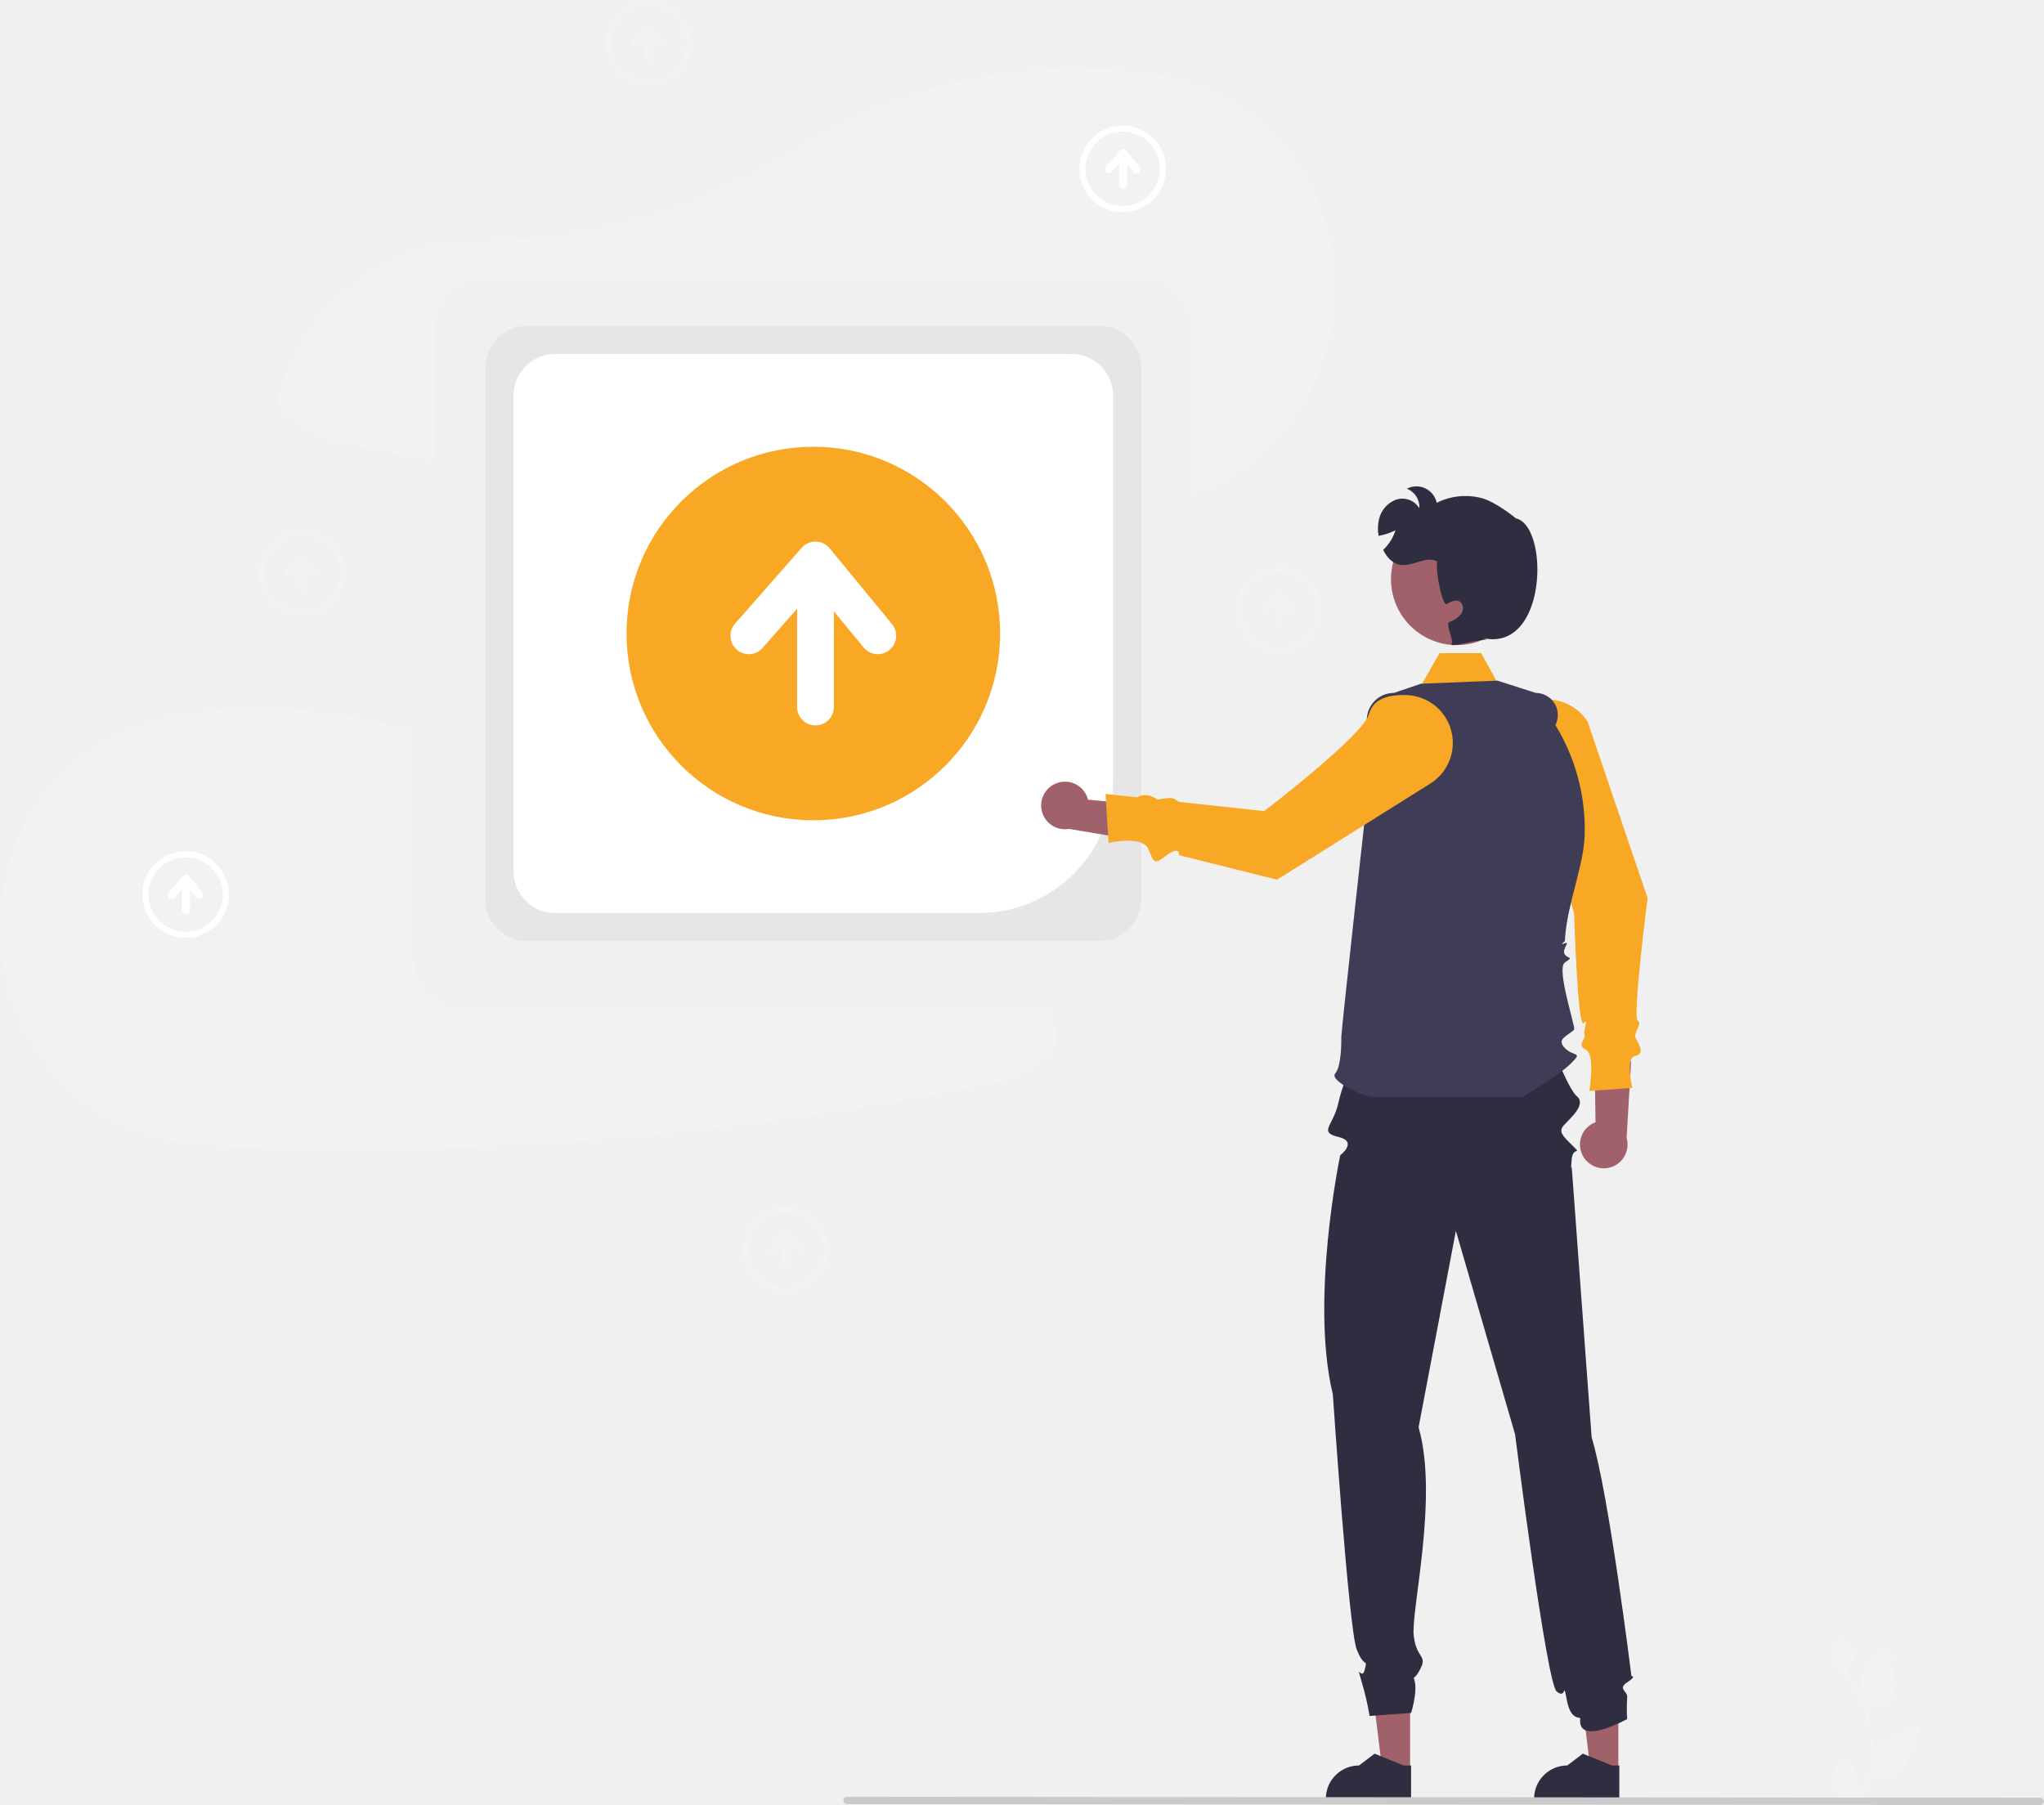
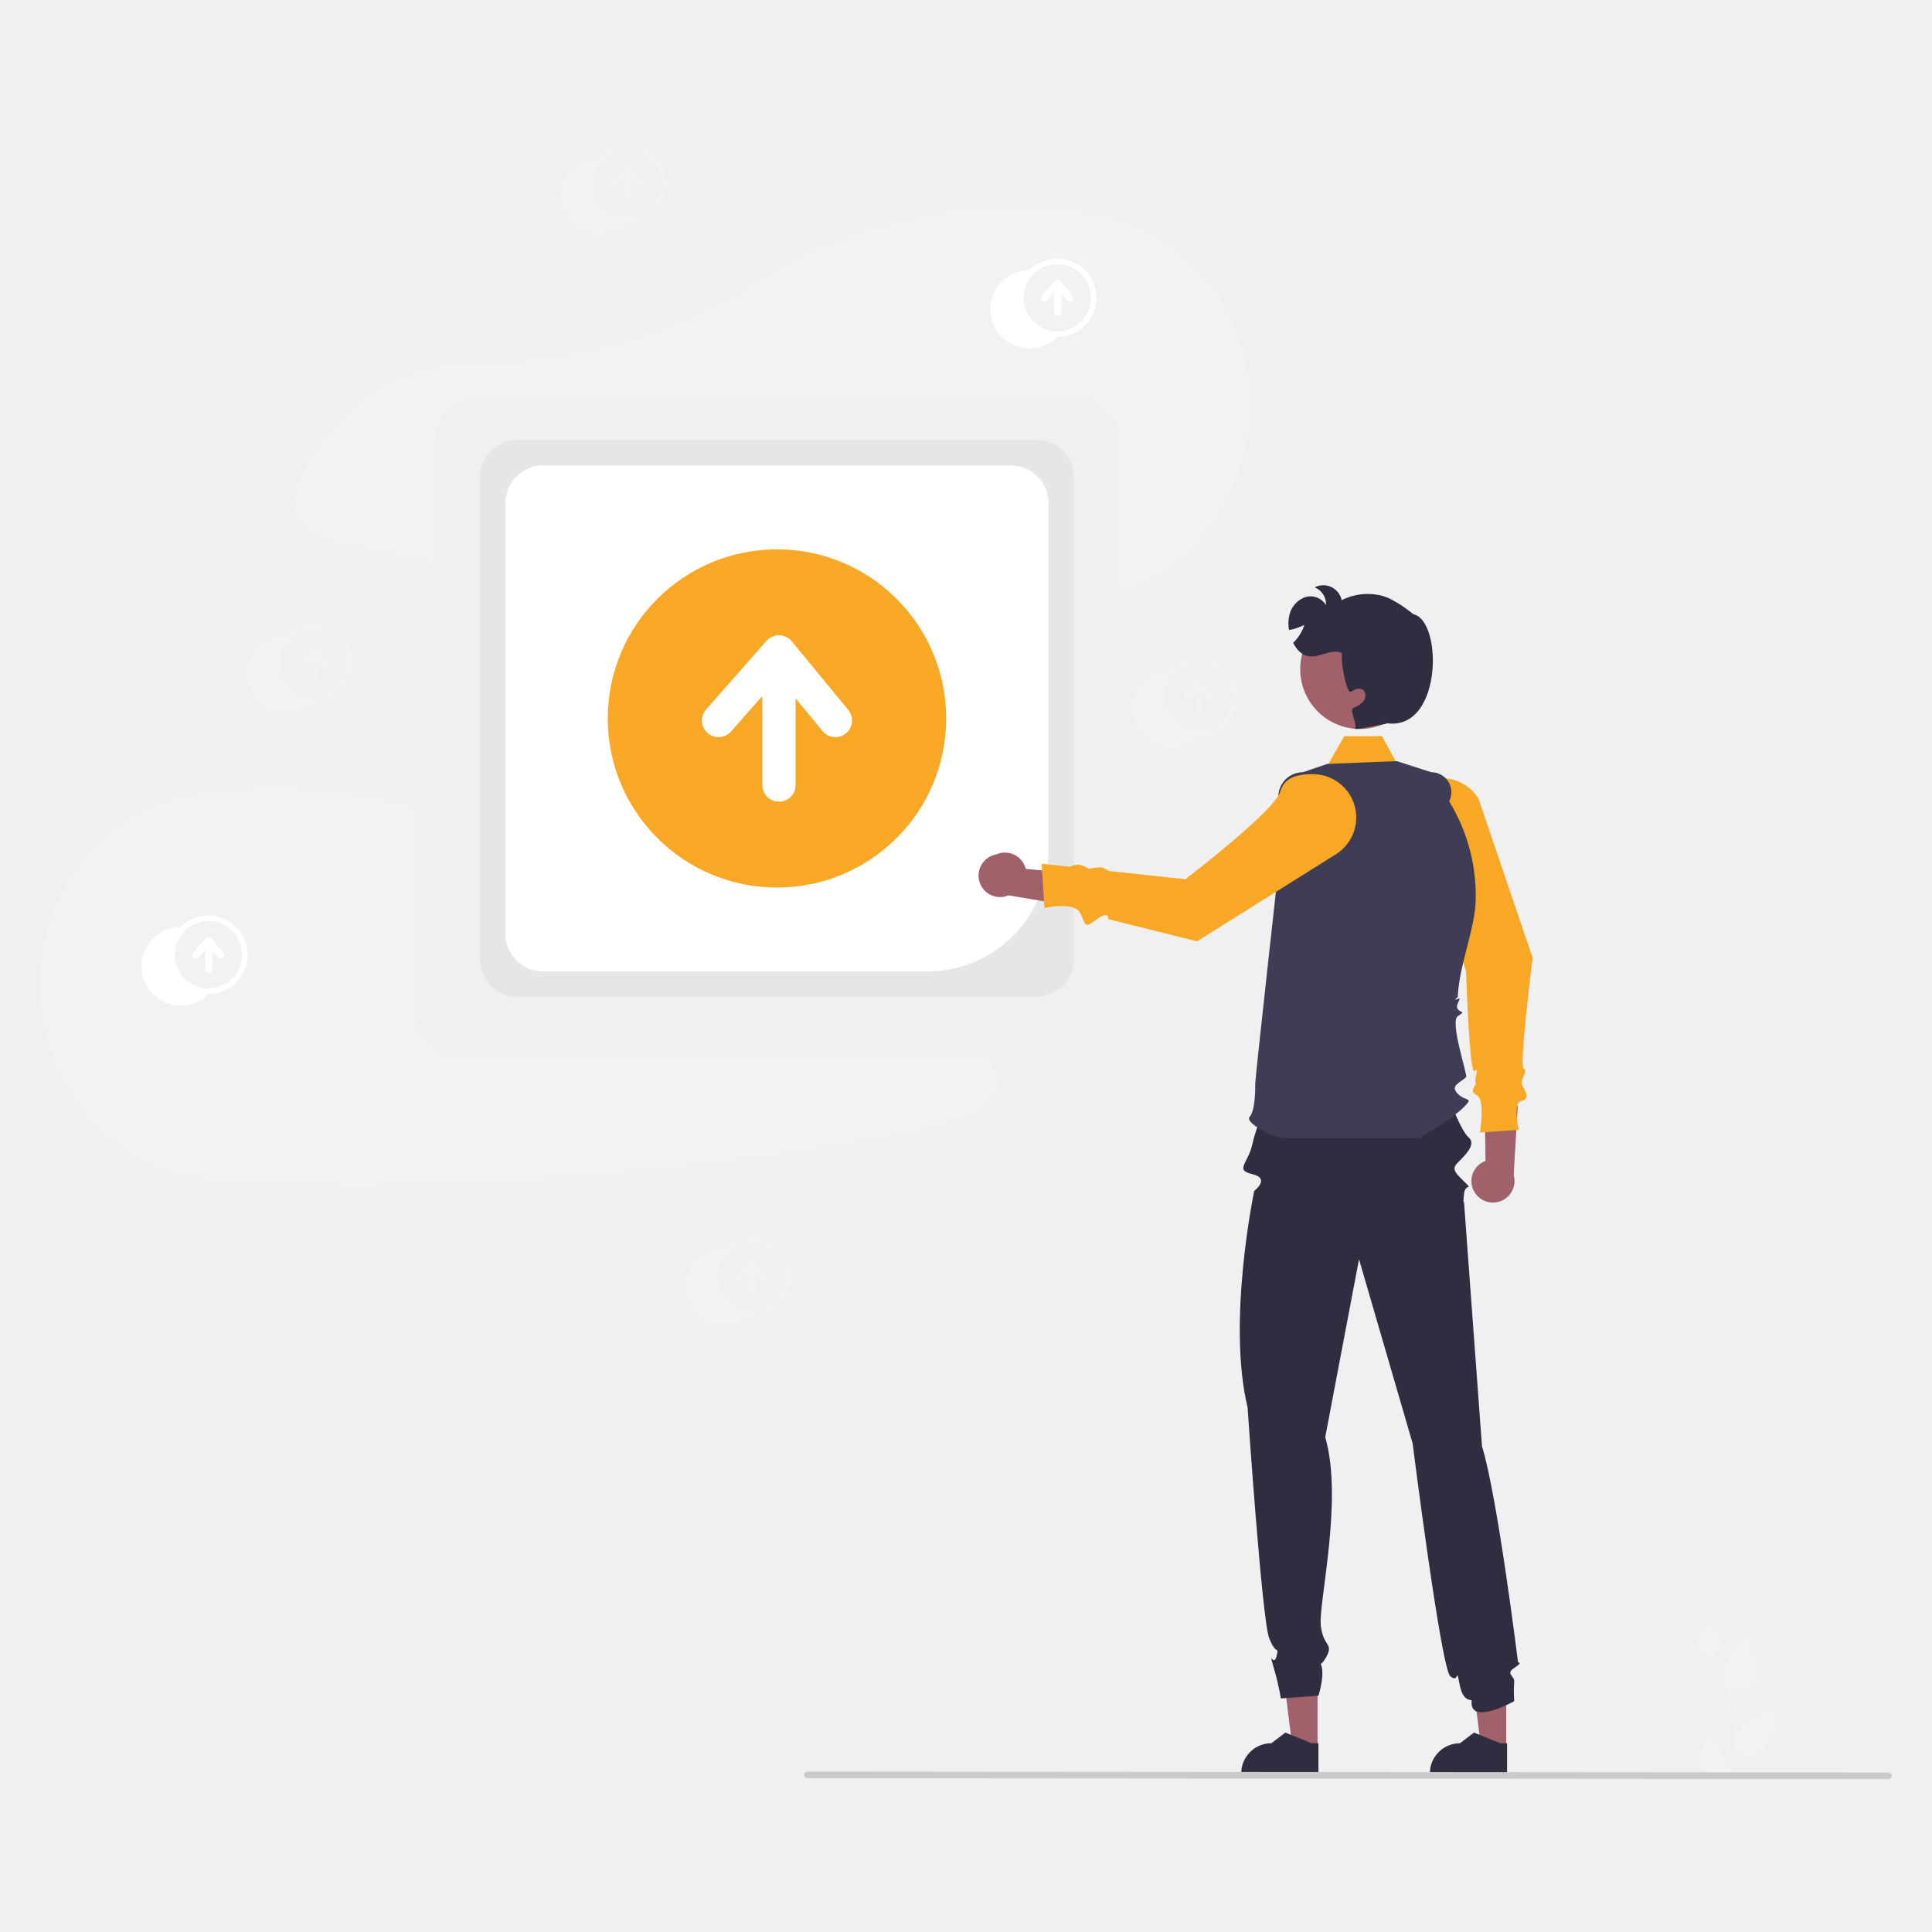
- <svg xmlns="http://www.w3.org/2000/svg" data-name="Layer 1" width="667.445" height="589.486" viewBox="0 0 667.445 589.486">
-   <path d="M783.233,532.892a7.721,7.721,0,0,1,4.045-11.127l-.398-27.436,12.016,7.676L797.431,526.882a7.763,7.763,0,0,1-14.198,6.01Z" transform="translate(-266.2773 -155.2571)" fill="#a0616a" />
-   <path d="M768.751,383.936A15.64,15.64,0,0,0,755.837,398.994c-.174,8.03,2.506,11.024,6.292,12.106,7,2,18.148,42.448,18.148,42.448s1.183,37.726,3.092,35.863-.251,2.484.329,3.811-2.749,3.313.415,4.82,1.164,13.507,1.164,13.507l14-1s-2.325-9.776.838-10.388,1.725-3.394.444-5.503,2.267-5.115.493-6.112,3.226-39.997,3.226-39.997L784.729,391.028a15.642,15.642,0,0,0-15.977-7.092Z" transform="translate(-266.2773 -155.2571)" fill="#f9a826" />
-   <polygon points="460 230.943 470.071 213.291 483.677 213.291 493.882 231.943 460 230.943" fill="#f9a826" />
-   <path d="M699.189,227.463c-8.047-26.954-30.781-44.551-58.251-48.411-.302-.043-.589.014-.89-.006a8.68,8.68,0,0,0-1.188-.273c-37.778-4.883-79.018,3.862-111.841,24.399-31.462,19.685-67.613,30.793-104.726,30.546q-1.729-.011-3.471.075c-28.561,1.425-53.766,22.215-61.488,49.561-1.013,3.588.752,6.794,3.592,8.827,4.989,3.573,8.397,6.078,14.536,7.378q16.43,3.481,32.973,6.401V262.031a15.704,15.704,0,0,1,15.686-15.686H639.591a15.704,15.704,0,0,1,15.686,15.686V316.738a64.518,64.518,0,0,0,8.632-3.398,66.837,66.837,0,0,0,25.768-22.487C702.153,272.753,705.448,248.427,699.189,227.463Z" transform="translate(-266.2773 -155.2571)" fill="#f2f2f2" />
-   <path d="M608.467,484.548H417.99a16.598,16.598,0,0,1-16.579-16.579V394.059a172.965,172.965,0,0,0-71.716-6.286,8.68,8.68,0,0,0-1.188.273c-.301.019-.588-.037-.89.006-27.471,3.86-50.204,21.457-58.251,48.411-6.259,20.964-2.964,45.29,9.511,63.39a66.837,66.837,0,0,0,25.768,22.487c14.287,6.882,29.325,7.4,44.919,7.886a1018.277,1018.277,0,0,0,140.261-5.302q34.382-3.688,68.479-9.638,17.452-3.054,34.788-6.727c6.139-1.3,9.547-3.805,14.536-7.378,2.839-2.033,4.605-5.239,3.592-8.827A65.809,65.809,0,0,0,608.467,484.548Z" transform="translate(-266.2773 -155.2571)" fill="#f2f2f2" />
-   <path d="M625.324,462.621H438.389a13.625,13.625,0,0,1-13.609-13.609V275.289a13.625,13.625,0,0,1,13.609-13.609h186.936a13.625,13.625,0,0,1,13.609,13.609V449.012A13.625,13.625,0,0,1,625.324,462.621Z" transform="translate(-266.2773 -155.2571)" fill="#e6e6e6" />
-   <path d="M585.98,453.442H447.57a13.625,13.625,0,0,1-13.609-13.609V284.476a13.625,13.625,0,0,1,13.609-13.609H616.145a13.625,13.625,0,0,1,13.609,13.609V409.668A43.823,43.823,0,0,1,585.98,453.442Z" transform="translate(-266.2773 -155.2571)" fill="#fff" />
-   <circle cx="265.58" cy="206.897" r="61" fill="#f9a826" />
-   <path d="M557.554,359.085l-20.356-24.754a6.001,6.001,0,0,0-9.14-.151l-21.769,24.754a6,6,0,0,0,9.012,7.925L526.564,354.051v32.115a6,6,0,0,0,12,0V354.885l9.722,11.822a6,6,0,0,0,9.269-7.622Z" transform="translate(-266.2773 -155.2571)" fill="#fff" />
-   <polygon points="528.453 578.324 519.404 578.323 515.099 543.416 528.456 543.417 528.453 578.324" fill="#a0616a" />
-   <path d="M795.05,743.021l-27.829-.001v-.352a10.833,10.833,0,0,1,10.832-10.832h.001l5.083-3.857,9.485,3.857,2.429 0Z" transform="translate(-266.2773 -155.2571)" fill="#2f2e41" />
-   <polygon points="460.453 578.324 451.404 578.323 447.099 543.416 460.456 543.417 460.453 578.324" fill="#a0616a" />
-   <path d="M727.05,743.021l-27.829-.001v-.352a10.833,10.833,0,0,1,10.832-10.832h.001l5.083-3.857,9.485,3.857,2.429 0Z" transform="translate(-266.2773 -155.2571)" fill="#2f2e41" />
-   <path d="M797.616,704.691c3.302-2.158,1.389-2.018,1.389-2.018s-7.383-59.86-13-78l-6.5-88.337s-.413,1.762,0-2.521,3.413-1.283.413-4.283-5-4.529-3-6.764,7.517-6.759,4.259-9.497-9.671-20.598-9.671-20.598l-62.5.5,2.5-.5s-7.802-2.895-4.228.875-2,13-4,22c-1.656,7.454-6.574,9.432,0,11,6.574,1.568.625,6.011.625,6.011s-9.897,47.114-2.397,78.114c0,0,5.174,76.672,7.793,83.266,2.619,6.594,3.619,2.594,2.619,6.594s-3-3-1,4a92.513,92.513,0,0,1,2.587,11.14l13.562-1s3.15-9.927,0-12.534-.975,5,2.438-.803-.587-3.803-1.587-11.803,8.175-45.268,1.587-68.134l12.173-64.163,19.327,66.437s10.251,81.14,13.582,84c3.331,2.86,1.986-4.082,3.331,2.86,1.359,7.015,4.447,5.155,4.359,6.015-.931,9.172,15.339.125,15.339.125a51.365,51.365,0,0,1,0-7C797.918,707.533,794.315,706.848,797.616,704.691Z" transform="translate(-266.2773 -155.2571)" fill="#2f2e41" />
-   <path d="M715.277,513.548c-4,0-15-5.417-13-7.709s2-9.898,2-12.094,9-83.197,9-83.197l-.684-19.832a8.862,8.862,0,0,1,8.857-9.168l8.827-3,25-1,12.466,4A7.227,7.227,0,0,1,774.181,392.06l0,0a65.074,65.074,0,0,1,9.553,35.955c-.287,9.471-5.085,21.038-6.242,31.738-.102.939-.175,1.872-.215,2.796-.011.258-2.058,1.541-.029.771s-1.087,1.95-.029,3.589,3.109.635.084,2.637,3.633,21.344,2.974,22.002c-2,2-6,3-3,6s6,1,2,5-15.984,11-15.984,11Z" transform="translate(-266.2773 -155.2571)" fill="#3f3d56" />
-   <circle cx="475.734" cy="189.156" r="21.523" fill="#a0616a" />
-   <path d="M610.921,411.192a7.721,7.721,0,0,1,10.622,5.229l27.317,2.584-8.936,11.111L615.354,425.959a7.763,7.763,0,0,1-4.433-14.767Z" transform="translate(-266.2773 -155.2571)" fill="#a0616a" />
-   <path d="M740.441,395.17a15.64,15.64,0,0,0-15.058-12.914c-8.03-.174-11.024,2.506-12.106,6.292-2,7-34.197,31.606-34.197,31.606l-27.651-2.992c-1.663-.54-.874-2.054-7.126-.771-3.08-2.017-5.071-1.675-6.785-.734l-10.241-1.108,1,16s10.963-2.608,13,2,1.57,5.27,6,2,4,0,4,0l32,8,50.071-31.401a15.642,15.642,0,0,0,7.092-15.977Z" transform="translate(-266.2773 -155.2571)" fill="#f9a826" />
-   <path d="M750.367,363.628l1.41.45c-4.41.37-12.27,2.83-11.5,1.47s-2.14-6.49-.72-7.14a9.031,9.031,0,0,0,3.82-2.59c.9-1.26.88-3.34-.47-4.11-1.31-.76-2.93.06-4.23.83-1.31.76-3.73-10.42-3.11-13.91-3.65-2-8.07,1.83-12.17,1.08-2.51-.46-4.32-2.52-5.46-4.86a15.246,15.246,0,0,0,4.03-6.42,19.91,19.91,0,0,1-5.52,1.83,12.971,12.971,0,0,1,.14-5.48,8.943,8.943,0,0,1,5.57-6.34,6.482,6.482,0,0,1,7.6,2.82,6.444,6.444,0,0,0-4.08-6.4,6.776,6.776,0,0,1,9.75,4.61,20.934,20.934,0,0,1,14.59-1.56c4.84,1.27,11.26,6.64,11.26,6.64C772.197,326.958,771.677,368.478,750.367,363.628Z" transform="translate(-266.2773 -155.2571)" fill="#2f2e41" />
-   <path d="M864.394,734.44a1.216,1.216,0,0,0,.882-2.108l-.083-.331.033-.08a3.267,3.267,0,0,1,6.026.022c.986,2.374,2.24,4.751,2.549,7.261a9.664,9.664,0,0,1-.17,3.324,38.744,38.744,0,0,0,3.524-16.092,37.397,37.397,0,0,0-.232-4.172q-.192-1.703-.533-3.382a39.193,39.193,0,0,0-7.772-16.611A10.43,10.43,0,0,1,864.279,697.77a7.956,7.956,0,0,1-.724-2.174,9.819,9.819,0,0,0,.637-3.386c.294-.447.821-.669,1.142-1.104,1.599-2.167,3.801-1.789,4.951,1.156,2.456,1.24,2.48,3.295.973,5.273-.959,1.258-1.091,2.96-1.932,4.307.087.111.177.218.263.329a39.446,39.446,0,0,1,4.117,6.523,16.398,16.398,0,0,1,.979-7.617c.937-2.261,2.693-4.164,4.24-6.119a3.366,3.366,0,0,1,5.995,1.653l.009.086q-.345.194-.675.413a1.65,1.65,0,0,0,.665,3.003l.034.005a16.418,16.418,0,0,1-.433,2.455c1.984,7.673-2.3,10.468-8.416,10.594-.135.069-.267.138-.402.204a40.262,40.262,0,0,1,2.167,10.199,38.187,38.187,0,0,1-.028,6.166l.01-.073a10.091,10.091,0,0,1,3.445-5.827c2.651-2.178,6.396-2.98,9.256-4.73a1.894,1.894,0,0,1,2.9,1.842l-.012.076a11.082,11.082,0,0,0-1.243.599q-.345.194-.675.413a1.65,1.65,0,0,0,.665,3.003l.034.005.069.01a16.431,16.431,0,0,1-3.022,4.733c-1.241,6.699-6.569,7.334-12.27,5.383h-.003a40.251,40.251,0,0,1-2.704,7.893h-9.659c-.035-.107-.066-.218-.097-.325a10.975,10.975,0,0,0,2.673-.159c-.717-.879-1.433-1.766-2.15-2.645a.602.602,0,0,1-.045-.052c-.364-.45-.73-.897-1.094-1.347l-0-.001a16.075,16.075,0,0,1,.471-4.095Z" transform="translate(-266.2773 -155.2571)" fill="#f2f2f2" />
-   <path d="M542.806,744.436l389.726.307a1.191,1.191,0,0,0,0-2.381l-389.726-.307a1.191,1.191,0,0,0,0,2.381Z" transform="translate(-266.2773 -155.2571)" fill="#cacaca" />
-   <path d="M522.895,577.548A14.146,14.146,0,1,1,537.041,563.403,14.162,14.162,0,0,1,522.895,577.548Zm0-26.291A12.146,12.146,0,1,0,535.041,563.403,12.159,12.159,0,0,0,522.895,551.257Z" transform="translate(-266.2773 -155.2571)" fill="#f2f2f2" />
-   <path d="M528.433,562.741l-4.387-5.335a1.293,1.293,0,0,0-1.97-.033l-4.691,5.335a1.293,1.293,0,0,0,1.942,1.708l2.427-2.76v6.921a1.293,1.293,0,1,0,2.586,0v-6.741l2.095,2.548a1.293,1.293,0,0,0,1.997-1.643Z" transform="translate(-266.2773 -155.2571)" fill="#f2f2f2" />
-   <path d="M683.895,368.548A14.146,14.146,0,1,1,698.041,354.403,14.162,14.162,0,0,1,683.895,368.548Zm0-26.291A12.146,12.146,0,1,0,696.041,354.403,12.159,12.159,0,0,0,683.895,342.257Z" transform="translate(-266.2773 -155.2571)" fill="#f2f2f2" />
-   <path d="M689.433,353.741l-4.387-5.335a1.293,1.293,0,0,0-1.97-.033l-4.691,5.335a1.293,1.293,0,0,0,1.942,1.708l2.427-2.76v6.921a1.293,1.293,0,1,0,2.586,0v-6.741l2.095,2.548a1.293,1.293,0,0,0,1.997-1.643Z" transform="translate(-266.2773 -155.2571)" fill="#f2f2f2" />
-   <path d="M364.896,356.548A14.146,14.146,0,1,1,379.041,342.403,14.162,14.162,0,0,1,364.896,356.548Zm0-26.291A12.146,12.146,0,1,0,377.041,342.403,12.159,12.159,0,0,0,364.896,330.257Z" transform="translate(-266.2773 -155.2571)" fill="#f2f2f2" />
-   <path d="M370.433,341.741l-4.387-5.335a1.293,1.293,0,0,0-1.97-.033l-4.691,5.335a1.293,1.293,0,0,0,1.942,1.708l2.427-2.76v6.921a1.293,1.293,0,0,0,2.586,0v-6.741l2.095,2.548a1.293,1.293,0,0,0,1.997-1.643Z" transform="translate(-266.2773 -155.2571)" fill="#f2f2f2" />
-   <path d="M477.896,183.548A14.146,14.146,0,1,1,492.041,169.403,14.162,14.162,0,0,1,477.896,183.548Zm0-26.291A12.146,12.146,0,1,0,490.041,169.403,12.159,12.159,0,0,0,477.896,157.257Z" transform="translate(-266.2773 -155.2571)" fill="#f2f2f2" />
-   <path d="M483.433,168.741l-4.387-5.335a1.293,1.293,0,0,0-1.97-.033l-4.691,5.335a1.293,1.293,0,0,0,1.942,1.708l2.427-2.76v6.921a1.293,1.293,0,0,0,2.586,0v-6.741l2.095,2.548a1.293,1.293,0,0,0,1.997-1.643Z" transform="translate(-266.2773 -155.2571)" fill="#f2f2f2" />
-   <path d="M326.896,461.548A14.146,14.146,0,1,1,341.041,447.403,14.162,14.162,0,0,1,326.896,461.548Zm0-26.291a12.146,12.146,0,1,0,12.146,12.146A12.159,12.159,0,0,0,326.896,435.257Z" transform="translate(-266.2773 -155.2571)" fill="#fff" />
-   <path d="M332.433,446.741l-4.387-5.335a1.293,1.293,0,0,0-1.97-.033l-4.691,5.335a1.293,1.293,0,0,0,1.942,1.708l2.427-2.76v6.921a1.293,1.293,0,0,0,2.586,0v-6.741l2.095,2.548a1.293,1.293,0,0,0,1.997-1.643Z" transform="translate(-266.2773 -155.2571)" fill="#fff" />
-   <path d="M632.895,224.548A14.146,14.146,0,1,1,647.041,210.403,14.162,14.162,0,0,1,632.895,224.548Zm0-26.291a12.146,12.146,0,1,0,12.146,12.146A12.159,12.159,0,0,0,632.895,198.257Z" transform="translate(-266.2773 -155.2571)" fill="#fff" />
-   <path d="M638.433,209.741l-4.387-5.335a1.293,1.293,0,0,0-1.97-.033l-4.691,5.335a1.293,1.293,0,0,0,1.942,1.708l2.427-2.76v6.921a1.293,1.293,0,1,0,2.586,0v-6.741l2.095,2.548a1.293,1.293,0,0,0,1.997-1.643Z" transform="translate(-266.2773 -155.2571)" fill="#fff" />
+ <svg xmlns="http://www.w3.org/2000/svg" width="240" height="240">
+   <g fill="none" transform="translate(5 18)">
+     <path fill="#A0616A" d="M178.141 130.046a2.657 2.657 0 0 1 1.394-3.832l-.137-9.448 4.14 2.643-.504 8.567a2.676 2.676 0 0 1-4.893 2.07z" />
+     <path fill="#F9A826" d="M173.151 78.75a5.387 5.387 0 0 0-4.45 5.186c-.06 2.765.863 3.796 2.168 4.169 2.413.688 6.254 14.617 6.254 14.617s.408 12.992 1.066 12.35c.657-.641-.087.856.113 1.312.2.457-.948 1.142.143 1.66 1.09.519.401 4.651.401 4.651l4.824-.344s-.8-3.366.29-3.577c1.09-.21.594-1.169.152-1.895-.441-.726.781-1.762.17-2.105-.612-.343 1.111-13.774 1.111-13.774l-6.736-19.808a5.392 5.392 0 0 0-5.506-2.442z" />
+     <path fill="#F9A826" d="M158.515 79.53L161.985 73.451 166.674 73.451 170.19 79.874z" />
+     <path fill="#F2F2F2" d="M149.18 24.866c-2.773-9.282-10.607-15.342-20.073-16.671-.104-.015-.203.005-.306-.002a2.993 2.993 0 0 0-.41-.094c-13.018-1.682-27.23 1.33-38.54 8.402-10.842 6.779-23.3 10.604-36.088 10.52-.397-.004-.796.005-1.196.025-9.842.49-18.528 7.65-21.189 17.067-.349 1.235.26 2.34 1.238 3.04 1.72 1.23 2.894 2.093 5.01 2.54 3.774.8 7.561 1.534 11.361 2.205V36.77a5.41 5.41 0 0 1 5.406-5.402h74.25a5.41 5.41 0 0 1 5.405 5.402v18.84a22.242 22.242 0 0 0 2.975-1.17 23.027 23.027 0 0 0 8.88-7.744c4.299-6.233 5.434-14.61 3.277-21.83zm-31.262 88.532H52.28a5.718 5.718 0 0 1-5.713-5.71V82.236a59.641 59.641 0 0 0-24.714-2.165 2.993 2.993 0 0 0-.409.095c-.103.006-.202-.013-.306.002-9.466 1.329-17.3 7.389-20.073 16.67-2.158 7.22-1.022 15.597 3.277 21.83a23.027 23.027 0 0 0 8.88 7.744c4.923 2.37 10.105 2.548 15.479 2.716a351.13 351.13 0 0 0 48.333-1.826 361.764 361.764 0 0 0 23.598-3.32 343.475 343.475 0 0 0 11.987-2.316c2.116-.448 3.29-1.31 5.01-2.54.978-.701 1.587-1.805 1.237-3.04a22.653 22.653 0 0 0-.948-2.688z" />
+     <path fill="#E6E6E6" d="M123.727 105.847H59.309a4.694 4.694 0 0 1-4.69-4.687V41.336a4.694 4.694 0 0 1 4.69-4.687h64.418a4.694 4.694 0 0 1 4.69 4.687v59.824a4.694 4.694 0 0 1-4.69 4.687z" />
+     <path fill="#FFF" d="M110.169 102.686H62.473a4.694 4.694 0 0 1-4.69-4.687v-53.5a4.694 4.694 0 0 1 4.69-4.686h58.09a4.694 4.694 0 0 1 4.69 4.687V87.61c-.009 8.322-6.757 15.065-15.084 15.075z" />
+     <ellipse cx="91.518" cy="71.249" fill="#F9A826" rx="21.02" ry="21.006" />
+     <path fill="#FFF" d="M100.373 70.192l-7.014-8.524a2.068 2.068 0 0 0-3.15-.052l-7.501 8.524a2.065 2.065 0 0 0 .187 2.917c.857.753 2.164.67 2.918-.188l3.881-4.41v11.06a2.067 2.067 0 0 0 4.135 0V68.745l3.35 4.071a2.069 2.069 0 0 0 2.91.284 2.065 2.065 0 0 0 .284-2.909z" />
+     <path fill="#A0616A" d="M182.104 199.156L178.985 199.156 177.502 187.135 182.105 187.135z" />
+     <path fill="#2F2E41" d="M182.213 202.407h-9.59v-.122c.001-2.06 1.672-3.73 3.733-3.73l1.752-1.328 3.269 1.329h.837v3.851z" />
+     <path fill="#A0616A" d="M158.671 199.156L155.553 199.156 154.069 187.135 158.672 187.135z" />
+     <path fill="#2F2E41" d="M158.78 202.407h-9.589v-.122c0-2.06 1.671-3.73 3.733-3.73l1.752-1.328 3.268 1.329h.837v3.851zm24.318-13.2c1.138-.743.479-.694.479-.694s-2.544-20.614-4.48-26.861l-2.24-30.42s-.142.607 0-.868 1.176-.442.142-1.475c-1.033-1.033-1.723-1.56-1.033-2.33.689-.769 2.59-2.327 1.467-3.27-1.123-.943-3.332-7.093-3.332-7.093l-21.538.172.861-.172s-2.688-.997-1.457.3c1.232 1.3-.689 4.478-1.378 7.577-.57 2.567-2.265 3.248 0 3.788 2.265.54.215 2.07.215 2.07s-3.41 16.224-.826 26.9c0 0 1.783 26.403 2.686 28.674.903 2.27 1.247.893.903 2.27-.345 1.378-1.034-1.033-.345 1.378.376 1.26.674 2.54.892 3.836l4.673-.344s1.086-3.419 0-4.316c-1.085-.898-.336 1.721.84-.277 1.176-1.998-.202-1.31-.547-4.064-.344-2.755 2.817-15.59.547-23.464l4.195-22.095 6.66 22.879s3.532 27.941 4.68 28.926c1.148.985.685-1.405 1.148.985.468 2.416 1.532 1.775 1.502 2.072-.32 3.158 5.286.043 5.286.043a17.676 17.676 0 0 1 0-2.41c.104-.738-1.138-.974 0-1.717z" />
+     <path fill="#3F3D56" d="M154.724 123.384c-1.378 0-5.169-1.865-4.48-2.655.69-.789.69-3.408.69-4.164 0-.757 3.101-28.65 3.101-28.65l-.236-6.83a3.05 3.05 0 0 1 3.052-3.157l3.042-1.033 8.615-.345 4.296 1.378a2.49 2.49 0 0 1 2.218 3.62 22.398 22.398 0 0 1 3.292 12.381c-.099 3.262-1.752 7.245-2.15 10.93-.036.32-.06.64-.075.963-.003.088-.709.53-.01.265.7-.266-.375.671-.01 1.236s1.072.219.03.908c-1.043.69 1.25 7.35 1.024 7.577-.69.689-2.067 1.033-1.034 2.066 1.034 1.033 2.068.345.69 1.722-1.379 1.378-5.509 3.788-5.509 3.788h-16.546z" />
+     <ellipse cx="163.937" cy="65.14" fill="#A0616A" rx="7.417" ry="7.412" />
+     <path fill="#A0616A" d="M118.763 88.136a2.662 2.662 0 0 1 3.66 1.8l9.414.89-3.08 3.827-8.466-1.431a2.673 2.673 0 1 1-1.528-5.085z" />
+     <path fill="#F9A826" d="M163.396 82.619a5.388 5.388 0 0 0-5.19-4.447c-2.766-.06-3.798.863-4.17 2.167-.69 2.41-11.785 10.884-11.785 10.884l-9.529-1.03c-.573-.187-.3-.708-2.455-.266-1.062-.695-1.747-.577-2.338-.253l-3.529-.382.345 5.51s3.777-.898 4.48.689c.701 1.587.54 1.815 2.067.689 1.527-1.126 1.378 0 1.378 0l11.028 2.755L160.95 88.12a5.385 5.385 0 0 0 2.445-5.502z" />
+     <path fill="#2F2E41" d="M166.816 71.756l.486.155c-1.52.128-4.228.975-3.963.507.266-.469-.737-2.235-.248-2.46a3.112 3.112 0 0 0 1.316-.891c.31-.434.304-1.15-.162-1.415-.45-.262-1.01.02-1.457.285-.452.262-1.285-3.588-1.072-4.79-1.258-.688-2.78.63-4.194.372-.865-.158-1.488-.868-1.881-1.673a5.25 5.25 0 0 0 1.389-2.211c-.6.302-1.241.514-1.903.63a4.464 4.464 0 0 1 .049-1.887 3.08 3.08 0 0 1 1.92-2.183 2.234 2.234 0 0 1 2.618.97 2.219 2.219 0 0 0-1.406-2.203 2.336 2.336 0 0 1 3.36 1.587 7.218 7.218 0 0 1 5.028-.537c1.667.437 3.88 2.287 3.88 2.287 3.763.83 3.584 15.128-3.76 13.457z" />
+     <path fill="#F2F2F2" d="M206.11 199.452a.42.42 0 0 0 .303-.726l-.028-.114.01-.028a1.126 1.126 0 0 1 2.077.008c.34.817.772 1.636.879 2.5.047.382.027.77-.059 1.145a13.335 13.335 0 0 0 1.215-5.541 12.87 12.87 0 0 0-.264-2.602 13.493 13.493 0 0 0-2.678-5.72 3.593 3.593 0 0 1-1.495-1.55 2.738 2.738 0 0 1-.25-.749 3.38 3.38 0 0 0 .22-1.166c.102-.154.283-.23.394-.38.55-.746 1.31-.616 1.706.398.846.427.854 1.135.335 1.816-.33.433-.376 1.02-.666 1.483l.091.114c.545.7 1.02 1.452 1.419 2.246a5.643 5.643 0 0 1 .337-2.623c.323-.779.928-1.434 1.461-2.107a1.16 1.16 0 0 1 2.066.569l.003.03c-.079.044-.157.091-.232.141a.568.568 0 0 0 .23 1.035l.01.001a5.65 5.65 0 0 1-.149.846c.684 2.642-.792 3.605-2.9 3.648l-.138.07c.4 1.134.651 2.314.747 3.513.054.707.05 1.416-.01 2.123l.004-.025a3.474 3.474 0 0 1 1.187-2.007c.913-.75 2.204-1.026 3.19-1.629a.653.653 0 0 1 .999.635l-.004.026a3.82 3.82 0 0 0-.66.348.568.568 0 0 0 .228 1.035l.012.001.024.004a5.658 5.658 0 0 1-1.042 1.63c-.427 2.307-2.264 2.525-4.228 1.853h-.001a13.855 13.855 0 0 1-.932 2.719h-3.328l-.034-.112c.308.019.618 0 .921-.055l-.74-.911a.208.208 0 0 1-.016-.018l-.377-.463a5.532 5.532 0 0 1 .162-1.411z" />
+     <path fill="#CACACA" d="M95.291 202.894L229.59 203a.41.41 0 1 0 0-.82l-134.299-.106a.41.41 0 1 0 0 .82z" />
+     <path fill="#F2F2F2" d="M88.43 145.424a4.869 4.869 0 1 1-3.447-8.316 4.877 4.877 0 0 1 8.322 3.445 4.879 4.879 0 0 1-4.875 4.87zm0-9.054a4.184 4.184 0 0 0-4.186 4.183 4.184 4.184 0 0 0 4.186 4.182 4.184 4.184 0 0 0 4.185-4.182 4.189 4.189 0 0 0-4.185-4.183z" />
+     <path fill="#F2F2F2" d="M90.338 140.325l-1.511-1.838a.446.446 0 0 0-.68-.01l-1.615 1.836a.445.445 0 0 0 .668.588l.837-.95v2.383a.445.445 0 0 0 .89 0v-2.321l.723.877a.446.446 0 0 0 .688-.565zM143.91 73.45a4.869 4.869 0 1 1-3.447-8.316 4.877 4.877 0 0 1 8.322 3.445 4.879 4.879 0 0 1-4.875 4.87zm0-9.054a4.184 4.184 0 0 0-4.185 4.183 4.184 4.184 0 0 0 4.185 4.182 4.184 4.184 0 0 0 4.186-4.182 4.189 4.189 0 0 0-4.186-4.183z" />
+     <path fill="#F2F2F2" d="M145.819 68.352l-1.512-1.837a.446.446 0 0 0-.68-.011l-1.615 1.837a.445.445 0 0 0 .669.588l.836-.95v2.383a.445.445 0 0 0 .891 0V68.04l.722.878a.446.446 0 0 0 .689-.566zm-111.835.966a4.869 4.869 0 1 1-3.447-8.316 4.877 4.877 0 0 1 8.321 3.445 4.879 4.879 0 0 1-4.874 4.871zm0-9.053a4.184 4.184 0 0 0-4.186 4.182 4.184 4.184 0 0 0 4.186 4.183 4.184 4.184 0 0 0 4.185-4.183 4.189 4.189 0 0 0-4.185-4.182z" />
+     <path fill="#F2F2F2" d="M35.892 64.22l-1.512-1.838a.446.446 0 0 0-.679-.01l-1.616 1.836a.445.445 0 0 0 .67.588l.835-.95v2.383a.445.445 0 0 0 .892 0v-2.321l.721.877a.446.446 0 0 0 .689-.565zM72.923 9.743a4.869 4.869 0 1 1-3.447-8.316 4.877 4.877 0 0 1 8.322 3.445 4.879 4.879 0 0 1-4.875 4.871zm0-9.054a4.184 4.184 0 0 0-4.185 4.183 4.184 4.184 0 0 0 4.185 4.183 4.184 4.184 0 0 0 4.186-4.183A4.189 4.189 0 0 0 72.923.69z" />
+     <path fill="#F2F2F2" d="M74.831 4.644L73.32 2.807a.446.446 0 0 0-.68-.01l-1.615 1.836a.445.445 0 0 0 .669.588l.836-.95v2.383a.445.445 0 0 0 .891 0V4.333l.722.877a.446.446 0 0 0 .688-.566z" />
+     <path fill="#FFF" d="M20.889 105.477a4.869 4.869 0 1 1-3.447-8.316 4.877 4.877 0 0 1 8.322 3.445 4.879 4.879 0 0 1-4.875 4.871zm0-9.054a4.184 4.184 0 0 0-4.186 4.183 4.184 4.184 0 0 0 4.186 4.183 4.184 4.184 0 0 0 4.185-4.183 4.189 4.189 0 0 0-4.185-4.183z" />
+     <path fill="#FFF" d="M22.797 100.378l-1.511-1.837a.446.446 0 0 0-.68-.011l-1.615 1.837a.445.445 0 0 0 .668.588l.837-.95v2.383a.445.445 0 0 0 .89 0v-2.322l.723.878a.446.446 0 0 0 .688-.566zm103.539-76.516a4.869 4.869 0 1 1-3.447-8.316 4.877 4.877 0 0 1 8.321 3.445 4.879 4.879 0 0 1-4.874 4.871zm0-9.054a4.184 4.184 0 0 0-4.186 4.183 4.184 4.184 0 0 0 4.186 4.183 4.184 4.184 0 0 0 4.185-4.183 4.189 4.189 0 0 0-4.185-4.182z" />
+     <path fill="#FFF" d="M128.244 18.763l-1.512-1.837a.446.446 0 0 0-.679-.01l-1.616 1.836a.445.445 0 0 0 .67.588l.835-.95v2.383a.445.445 0 0 0 .892 0v-2.321l.722.877a.446.446 0 0 0 .688-.566z" />
+   </g>
</svg>
